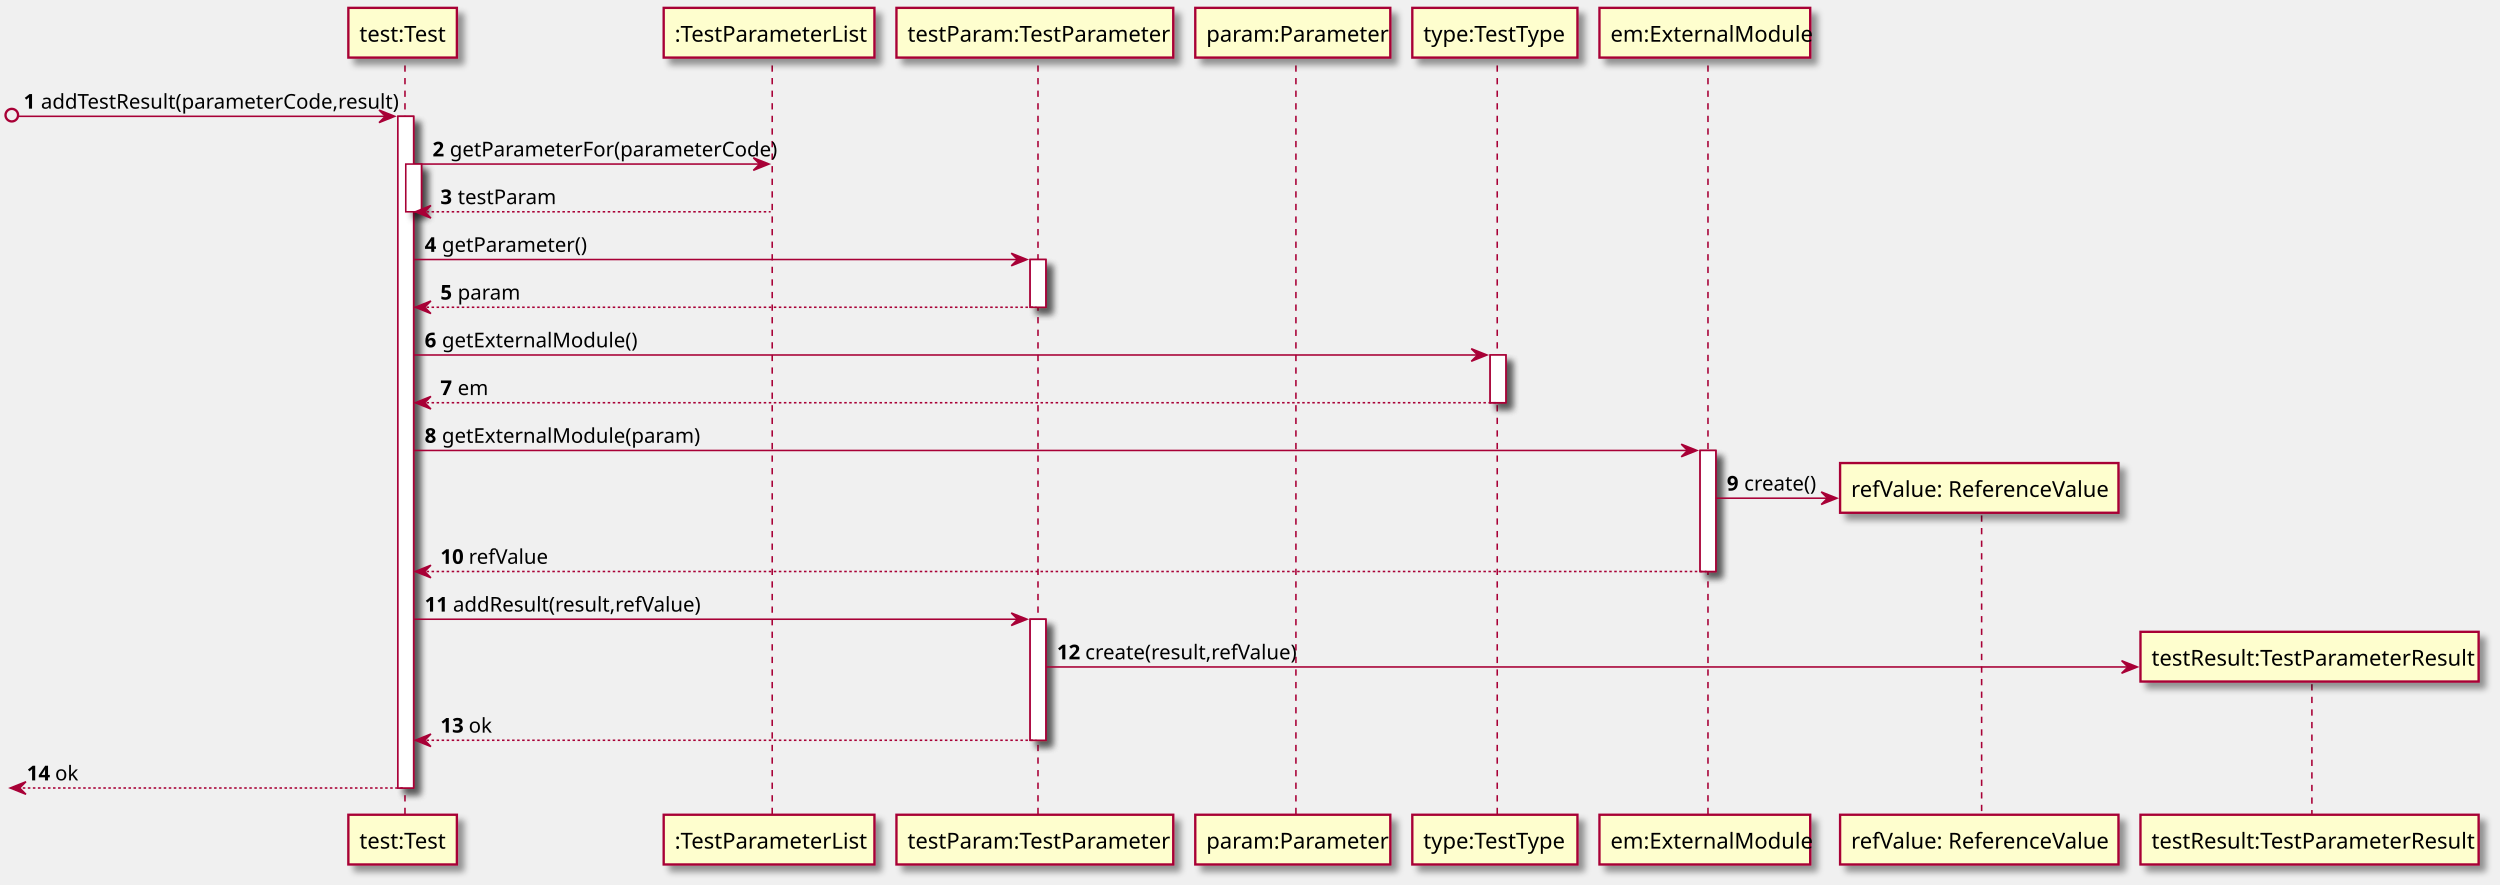
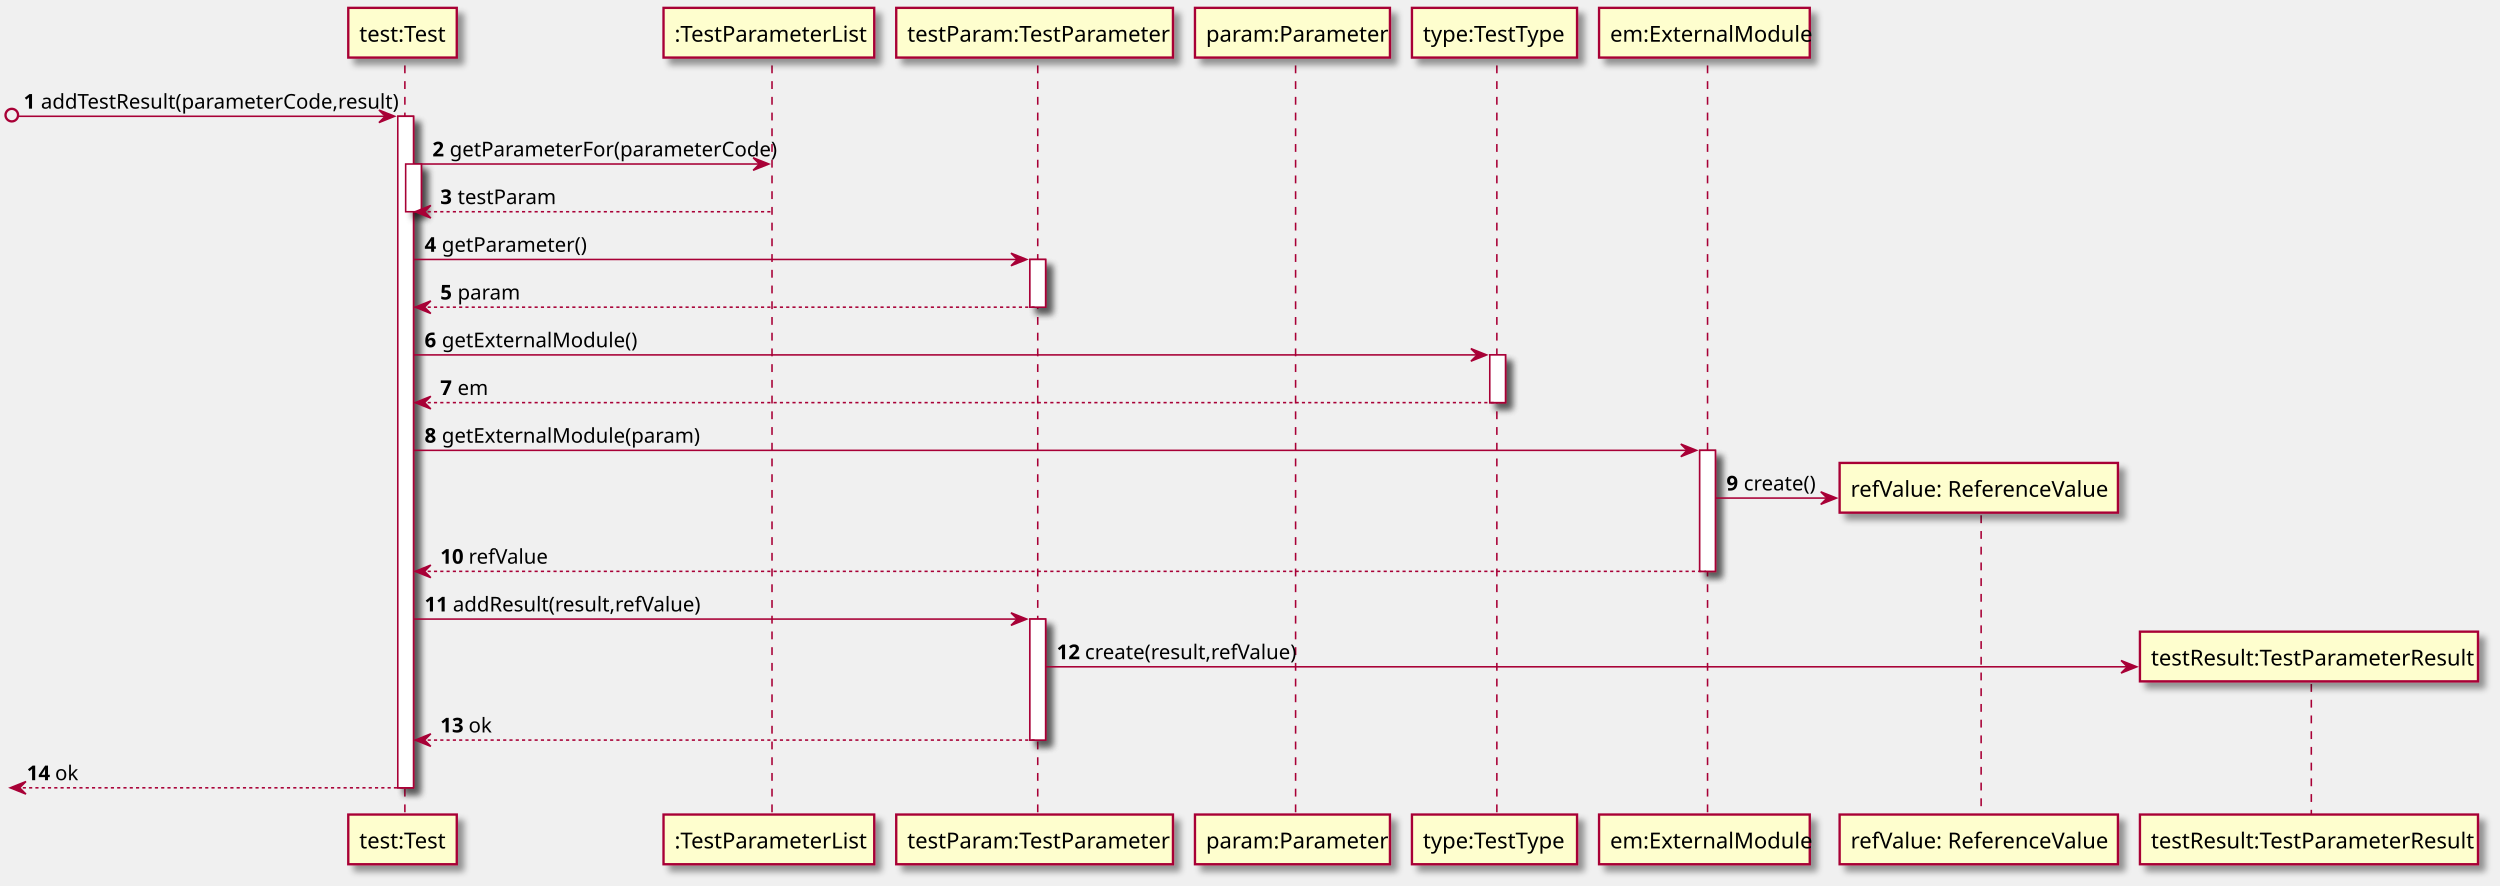
- <svg xmlns="http://www.w3.org/2000/svg" contentScriptType="application/ecmascript" contentStyleType="text/css" height="703.75px" preserveAspectRatio="none" style="width:1987px;height:703px;" version="1.1" viewBox="0 0 1987 703" width="1987.5px" zoomAndPan="magnify">
+ <svg xmlns="http://www.w3.org/2000/svg" contentScriptType="application/ecmascript" contentStyleType="text/css" height="563px" preserveAspectRatio="none" style="width:1590px;height:563px;background:#FFFFFF;" version="1.1" viewBox="0 0 1590 563" width="1590px" zoomAndPan="magnify">
  <defs>
    <filter height="300%" id="fskczmfq2tvbh" width="300%" x="-1" y="-1">
-       <feGaussianBlur result="blurOut" stdDeviation="2.5" />
+       <feGaussianBlur result="blurOut" stdDeviation="2.0" />
      <feColorMatrix in="blurOut" result="blurOut2" type="matrix" values="0 0 0 0 0 0 0 0 0 0 0 0 0 0 0 0 0 0 .4 0" />
-       <feOffset dx="5.0" dy="5.0" in="blurOut2" result="blurOut3" />
+       <feOffset dx="4.0" dy="4.0" in="blurOut2" result="blurOut3" />
      <feBlend in="SourceGraphic" in2="blurOut3" mode="normal" />
    </filter>
  </defs>
  <g>
-     <rect fill="#FFFFFF" filter="url(#fskczmfq2tvbh)" height="533.857" style="stroke:#A80036;stroke-width:1.25;" width="12.5" x="316.25" y="92.451" />
-     <rect fill="#FFFFFF" filter="url(#fskczmfq2tvbh)" height="37.94" style="stroke:#A80036;stroke-width:1.25;" width="12.5" x="322.5" y="130.391" />
-     <rect fill="#FFFFFF" filter="url(#fskczmfq2tvbh)" height="37.94" style="stroke:#A80036;stroke-width:1.25;" width="12.5" x="818.75" y="206.269" />
-     <rect fill="#FFFFFF" filter="url(#fskczmfq2tvbh)" height="96.201" style="stroke:#A80036;stroke-width:1.25;" width="12.5" x="818.75" y="492.168" />
-     <rect fill="#FFFFFF" filter="url(#fskczmfq2tvbh)" height="37.94" style="stroke:#A80036;stroke-width:1.25;" width="12.5" x="1184.375" y="282.148" />
-     <rect fill="#FFFFFF" filter="url(#fskczmfq2tvbh)" height="96.201" style="stroke:#A80036;stroke-width:1.25;" width="12.5" x="1351.25" y="358.027" />
-     <line style="stroke:#A80036;stroke-width:1.25;stroke-dasharray:5.0,5.0;" x1="321.875" x2="321.875" y1="52.012" y2="648.809" />
-     <line style="stroke:#A80036;stroke-width:1.25;stroke-dasharray:5.0,5.0;" x1="613.75" x2="613.75" y1="52.012" y2="648.809" />
-     <line style="stroke:#A80036;stroke-width:1.25;stroke-dasharray:5.0,5.0;" x1="825" x2="825" y1="52.012" y2="648.809" />
-     <line style="stroke:#A80036;stroke-width:1.25;stroke-dasharray:5.0,5.0;" x1="1030" x2="1030" y1="52.012" y2="648.809" />
-     <line style="stroke:#A80036;stroke-width:1.25;stroke-dasharray:5.0,5.0;" x1="1190" x2="1190" y1="52.012" y2="648.809" />
-     <line style="stroke:#A80036;stroke-width:1.25;stroke-dasharray:5.0,5.0;" x1="1357.5" x2="1357.5" y1="52.012" y2="648.809" />
-     <line style="stroke:#A80036;stroke-width:1.25;stroke-dasharray:5.0,5.0;" x1="1575" x2="1575" y1="409.658" y2="648.809" />
-     <line style="stroke:#A80036;stroke-width:1.25;stroke-dasharray:5.0,5.0;" x1="1837.5" x2="1837.5" y1="543.799" y2="648.809" />
-     <rect fill="#FEFECE" filter="url(#fskczmfq2tvbh)" height="39.512" style="stroke:#A80036;stroke-width:1.875;" width="86.25" x="276.875" y="6.25" />
-     <text fill="#000000" font-family="sans-serif" font-size="17.5" lengthAdjust="spacing" textLength="68.75" x="285.625" y="33.166">test:Test
-         </text>
-     <rect fill="#FEFECE" filter="url(#fskczmfq2tvbh)" height="39.512" style="stroke:#A80036;stroke-width:1.875;" width="86.25" x="276.875" y="647.559" />
-     <text fill="#000000" font-family="sans-serif" font-size="17.5" lengthAdjust="spacing" textLength="68.75" x="285.625" y="674.475">test:Test
-         </text>
-     <rect fill="#FEFECE" filter="url(#fskczmfq2tvbh)" height="39.512" style="stroke:#A80036;stroke-width:1.875;" width="167.5" x="527.5" y="6.25" />
-     <text fill="#000000" font-family="sans-serif" font-size="17.5" lengthAdjust="spacing" textLength="150" x="536.25" y="33.166">:TestParameterList
-         </text>
-     <rect fill="#FEFECE" filter="url(#fskczmfq2tvbh)" height="39.512" style="stroke:#A80036;stroke-width:1.875;" width="167.5" x="527.5" y="647.559" />
-     <text fill="#000000" font-family="sans-serif" font-size="17.5" lengthAdjust="spacing" textLength="150" x="536.25" y="674.475">:TestParameterList
-         </text>
-     <rect fill="#FEFECE" filter="url(#fskczmfq2tvbh)" height="39.512" style="stroke:#A80036;stroke-width:1.875;" width="220" x="712.5" y="6.25" />
-     <text fill="#000000" font-family="sans-serif" font-size="17.5" lengthAdjust="spacing" textLength="202.5" x="721.25" y="33.166">testParam:TestParameter
-         </text>
-     <rect fill="#FEFECE" filter="url(#fskczmfq2tvbh)" height="39.512" style="stroke:#A80036;stroke-width:1.875;" width="220" x="712.5" y="647.559" />
-     <text fill="#000000" font-family="sans-serif" font-size="17.5" lengthAdjust="spacing" textLength="202.5" x="721.25" y="674.475">testParam:TestParameter
-         </text>
-     <rect fill="#FEFECE" filter="url(#fskczmfq2tvbh)" height="39.512" style="stroke:#A80036;stroke-width:1.875;" width="155" x="950" y="6.25" />
-     <text fill="#000000" font-family="sans-serif" font-size="17.5" lengthAdjust="spacing" textLength="137.5" x="958.75" y="33.166">param:Parameter
-         </text>
-     <rect fill="#FEFECE" filter="url(#fskczmfq2tvbh)" height="39.512" style="stroke:#A80036;stroke-width:1.875;" width="155" x="950" y="647.559" />
-     <text fill="#000000" font-family="sans-serif" font-size="17.5" lengthAdjust="spacing" textLength="137.5" x="958.75" y="674.475">param:Parameter
-         </text>
-     <rect fill="#FEFECE" filter="url(#fskczmfq2tvbh)" height="39.512" style="stroke:#A80036;stroke-width:1.875;" width="131.25" x="1122.5" y="6.25" />
-     <text fill="#000000" font-family="sans-serif" font-size="17.5" lengthAdjust="spacing" textLength="113.75" x="1131.25" y="33.166">type:TestType
-         </text>
-     <rect fill="#FEFECE" filter="url(#fskczmfq2tvbh)" height="39.512" style="stroke:#A80036;stroke-width:1.875;" width="131.25" x="1122.5" y="647.559" />
-     <text fill="#000000" font-family="sans-serif" font-size="17.5" lengthAdjust="spacing" textLength="113.75" x="1131.25" y="674.475">type:TestType
-         </text>
-     <rect fill="#FEFECE" filter="url(#fskczmfq2tvbh)" height="39.512" style="stroke:#A80036;stroke-width:1.875;" width="167.5" x="1271.25" y="6.25" />
-     <text fill="#000000" font-family="sans-serif" font-size="17.5" lengthAdjust="spacing" textLength="150" x="1280" y="33.166">em:ExternalModule
-         </text>
-     <rect fill="#FEFECE" filter="url(#fskczmfq2tvbh)" height="39.512" style="stroke:#A80036;stroke-width:1.875;" width="167.5" x="1271.25" y="647.559" />
-     <text fill="#000000" font-family="sans-serif" font-size="17.5" lengthAdjust="spacing" textLength="150" x="1280" y="674.475">em:ExternalModule
-         </text>
-     <rect fill="#FEFECE" filter="url(#fskczmfq2tvbh)" height="39.512" style="stroke:#A80036;stroke-width:1.875;" width="221.25" x="1462.5" y="647.559" />
-     <text fill="#000000" font-family="sans-serif" font-size="17.5" lengthAdjust="spacing" textLength="203.75" x="1471.25" y="674.475">refValue: ReferenceValue
-         </text>
-     <rect fill="#FEFECE" filter="url(#fskczmfq2tvbh)" height="39.512" style="stroke:#A80036;stroke-width:1.875;" width="268.75" x="1701.25" y="647.559" />
-     <text fill="#000000" font-family="sans-serif" font-size="17.5" lengthAdjust="spacing" textLength="251.25" x="1710" y="674.475">testResult:TestParameterResult
-         </text>
-     <rect fill="#FFFFFF" filter="url(#fskczmfq2tvbh)" height="533.857" style="stroke:#A80036;stroke-width:1.25;" width="12.5" x="316.25" y="92.451" />
-     <rect fill="#FFFFFF" filter="url(#fskczmfq2tvbh)" height="37.94" style="stroke:#A80036;stroke-width:1.25;" width="12.5" x="322.5" y="130.391" />
-     <rect fill="#FFFFFF" filter="url(#fskczmfq2tvbh)" height="37.94" style="stroke:#A80036;stroke-width:1.25;" width="12.5" x="818.75" y="206.269" />
-     <rect fill="#FFFFFF" filter="url(#fskczmfq2tvbh)" height="96.201" style="stroke:#A80036;stroke-width:1.25;" width="12.5" x="818.75" y="492.168" />
-     <rect fill="#FFFFFF" filter="url(#fskczmfq2tvbh)" height="37.94" style="stroke:#A80036;stroke-width:1.25;" width="12.5" x="1184.375" y="282.148" />
-     <rect fill="#FFFFFF" filter="url(#fskczmfq2tvbh)" height="96.201" style="stroke:#A80036;stroke-width:1.25;" width="12.5" x="1351.25" y="358.027" />
-     <ellipse cx="9.375" cy="91.514" rx="5" ry="5" style="stroke:#A80036;stroke-width:1.875;fill:none;" />
-     <polygon fill="#A80036" points="301.25,87.451,313.75,92.451,301.25,97.451,306.25,92.451" style="stroke:#A80036;stroke-width:1.25;" />
-     <line style="stroke:#A80036;stroke-width:1.25;" x1="15" x2="308.75" y1="92.451" y2="92.451" />
-     <text fill="#000000" font-family="sans-serif" font-size="16.25" font-weight="bold" lengthAdjust="spacing" textLength="8.75" x="18.75" y="86.381">1
-         </text>
-     <text fill="#000000" font-family="sans-serif" font-size="16.25" lengthAdjust="spacing" textLength="268.75" x="32.5" y="86.381">addTestResult(parameterCode,result)
-         </text>
-     <polygon fill="#A80036" points="598.75,125.391,611.25,130.391,598.75,135.391,603.75,130.391" style="stroke:#A80036;stroke-width:1.25;" />
-     <line style="stroke:#A80036;stroke-width:1.25;" x1="335" x2="606.25" y1="130.391" y2="130.391" />
-     <text fill="#000000" font-family="sans-serif" font-size="16.25" font-weight="bold" lengthAdjust="spacing" textLength="8.75" x="343.75" y="124.32">2
-         </text>
-     <text fill="#000000" font-family="sans-serif" font-size="16.25" lengthAdjust="spacing" textLength="241.25" x="357.5" y="124.32">getParameterFor(parameterCode)
-         </text>
-     <polygon fill="#A80036" points="342.5,163.33,330,168.33,342.5,173.33,337.5,168.33" style="stroke:#A80036;stroke-width:1.25;" />
-     <line style="stroke:#A80036;stroke-width:1.25;stroke-dasharray:2.0,2.0;" x1="335" x2="612.5" y1="168.33" y2="168.33" />
-     <text fill="#000000" font-family="sans-serif" font-size="16.25" font-weight="bold" lengthAdjust="spacing" textLength="8.75" x="350" y="162.26">3
-         </text>
-     <text fill="#000000" font-family="sans-serif" font-size="16.25" lengthAdjust="spacing" textLength="75" x="363.75" y="162.26">testParam
-         </text>
-     <polygon fill="#A80036" points="803.75,201.269,816.25,206.269,803.75,211.269,808.75,206.269" style="stroke:#A80036;stroke-width:1.25;" />
-     <line style="stroke:#A80036;stroke-width:1.25;" x1="328.75" x2="811.25" y1="206.269" y2="206.269" />
-     <text fill="#000000" font-family="sans-serif" font-size="16.25" font-weight="bold" lengthAdjust="spacing" textLength="8.75" x="337.5" y="200.199">4
-         </text>
-     <text fill="#000000" font-family="sans-serif" font-size="16.25" lengthAdjust="spacing" textLength="107.5" x="351.25" y="200.199">getParameter()
-         </text>
-     <polygon fill="#A80036" points="342.5,239.209,330,244.209,342.5,249.209,337.5,244.209" style="stroke:#A80036;stroke-width:1.25;" />
-     <line style="stroke:#A80036;stroke-width:1.25;stroke-dasharray:2.0,2.0;" x1="335" x2="823.75" y1="244.209" y2="244.209" />
-     <text fill="#000000" font-family="sans-serif" font-size="16.25" font-weight="bold" lengthAdjust="spacing" textLength="8.75" x="350" y="238.138">5
-         </text>
-     <text fill="#000000" font-family="sans-serif" font-size="16.25" lengthAdjust="spacing" textLength="45" x="363.75" y="238.138">param
-         </text>
-     <polygon fill="#A80036" points="1169.375,277.148,1181.875,282.148,1169.375,287.148,1174.375,282.148" style="stroke:#A80036;stroke-width:1.25;" />
-     <line style="stroke:#A80036;stroke-width:1.25;" x1="328.75" x2="1176.875" y1="282.148" y2="282.148" />
-     <text fill="#000000" font-family="sans-serif" font-size="16.25" font-weight="bold" lengthAdjust="spacing" textLength="8.75" x="337.5" y="276.078">6
-         </text>
-     <text fill="#000000" font-family="sans-serif" font-size="16.25" lengthAdjust="spacing" textLength="145" x="351.25" y="276.078">getExternalModule()
-         </text>
-     <polygon fill="#A80036" points="342.5,315.088,330,320.088,342.5,325.088,337.5,320.088" style="stroke:#A80036;stroke-width:1.25;" />
-     <line style="stroke:#A80036;stroke-width:1.25;stroke-dasharray:2.0,2.0;" x1="335" x2="1189.375" y1="320.088" y2="320.088" />
-     <text fill="#000000" font-family="sans-serif" font-size="16.25" font-weight="bold" lengthAdjust="spacing" textLength="8.75" x="350" y="314.017">7
-         </text>
-     <text fill="#000000" font-family="sans-serif" font-size="16.25" lengthAdjust="spacing" textLength="22.5" x="363.75" y="314.017">em
-         </text>
-     <polygon fill="#A80036" points="1336.25,353.027,1348.75,358.027,1336.25,363.027,1341.25,358.027" style="stroke:#A80036;stroke-width:1.25;" />
-     <line style="stroke:#A80036;stroke-width:1.25;" x1="328.75" x2="1343.75" y1="358.027" y2="358.027" />
-     <text fill="#000000" font-family="sans-serif" font-size="16.25" font-weight="bold" lengthAdjust="spacing" textLength="8.75" x="337.5" y="351.957">8
-         </text>
-     <text fill="#000000" font-family="sans-serif" font-size="16.25" lengthAdjust="spacing" textLength="190" x="351.25" y="351.957">getExternalModule(param)
-         </text>
-     <polygon fill="#A80036" points="1447.5,390.967,1460,395.967,1447.5,400.967,1452.5,395.967" style="stroke:#A80036;stroke-width:1.25;" />
-     <line style="stroke:#A80036;stroke-width:1.25;" x1="1363.75" x2="1455" y1="395.967" y2="395.967" />
-     <text fill="#000000" font-family="sans-serif" font-size="16.25" font-weight="bold" lengthAdjust="spacing" textLength="8.75" x="1372.5" y="389.896">9
-         </text>
-     <text fill="#000000" font-family="sans-serif" font-size="16.25" lengthAdjust="spacing" textLength="55" x="1386.25" y="389.896">create()
-         </text>
-     <rect fill="#FEFECE" filter="url(#fskczmfq2tvbh)" height="39.512" style="stroke:#A80036;stroke-width:1.875;" width="221.25" x="1462.5" y="368.027" />
-     <text fill="#000000" font-family="sans-serif" font-size="17.5" lengthAdjust="spacing" textLength="203.75" x="1471.25" y="394.944">refValue: ReferenceValue
-         </text>
-     <polygon fill="#A80036" points="342.5,449.228,330,454.228,342.5,459.228,337.5,454.228" style="stroke:#A80036;stroke-width:1.25;" />
-     <line style="stroke:#A80036;stroke-width:1.25;stroke-dasharray:2.0,2.0;" x1="335" x2="1356.25" y1="454.228" y2="454.228" />
-     <text fill="#000000" font-family="sans-serif" font-size="16.25" font-weight="bold" lengthAdjust="spacing" textLength="17.5" x="350" y="448.158">10
-         </text>
-     <text fill="#000000" font-family="sans-serif" font-size="16.25" lengthAdjust="spacing" textLength="58.75" x="372.5" y="448.158">refValue
-         </text>
-     <polygon fill="#A80036" points="803.75,487.168,816.25,492.168,803.75,497.168,808.75,492.168" style="stroke:#A80036;stroke-width:1.25;" />
-     <line style="stroke:#A80036;stroke-width:1.25;" x1="328.75" x2="811.25" y1="492.168" y2="492.168" />
-     <text fill="#000000" font-family="sans-serif" font-size="16.25" font-weight="bold" lengthAdjust="spacing" textLength="17.5" x="337.5" y="486.097">11
-         </text>
-     <text fill="#000000" font-family="sans-serif" font-size="16.25" lengthAdjust="spacing" textLength="186.25" x="360" y="486.097">addResult(result,refValue)
-         </text>
-     <polygon fill="#A80036" points="1686.25,525.107,1698.75,530.107,1686.25,535.107,1691.25,530.107" style="stroke:#A80036;stroke-width:1.25;" />
-     <line style="stroke:#A80036;stroke-width:1.25;" x1="831.25" x2="1693.75" y1="530.107" y2="530.107" />
-     <text fill="#000000" font-family="sans-serif" font-size="16.25" font-weight="bold" lengthAdjust="spacing" textLength="17.5" x="840" y="524.037">12
-         </text>
-     <text fill="#000000" font-family="sans-serif" font-size="16.25" lengthAdjust="spacing" textLength="158.75" x="862.5" y="524.037">create(result,refValue)
-         </text>
-     <rect fill="#FEFECE" filter="url(#fskczmfq2tvbh)" height="39.512" style="stroke:#A80036;stroke-width:1.875;" width="268.75" x="1701.25" y="502.168" />
-     <text fill="#000000" font-family="sans-serif" font-size="17.5" lengthAdjust="spacing" textLength="251.25" x="1710" y="529.085">testResult:TestParameterResult
-         </text>
-     <polygon fill="#A80036" points="342.5,583.369,330,588.369,342.5,593.369,337.5,588.369" style="stroke:#A80036;stroke-width:1.25;" />
-     <line style="stroke:#A80036;stroke-width:1.25;stroke-dasharray:2.0,2.0;" x1="335" x2="823.75" y1="588.369" y2="588.369" />
-     <text fill="#000000" font-family="sans-serif" font-size="16.25" font-weight="bold" lengthAdjust="spacing" textLength="17.5" x="350" y="582.299">13
-         </text>
-     <text fill="#000000" font-family="sans-serif" font-size="16.25" lengthAdjust="spacing" textLength="17.5" x="372.5" y="582.299">ok
-         </text>
-     <polygon fill="#A80036" points="20.625,621.309,8.125,626.309,20.625,631.309,15.625,626.309" style="stroke:#A80036;stroke-width:1.25;" />
-     <line style="stroke:#A80036;stroke-width:1.25;stroke-dasharray:2.0,2.0;" x1="18.125" x2="321.25" y1="626.309" y2="626.309" />
-     <text fill="#000000" font-family="sans-serif" font-size="16.25" font-weight="bold" lengthAdjust="spacing" textLength="17.5" x="21.25" y="620.238">14
-         </text>
-     <text fill="#000000" font-family="sans-serif" font-size="16.25" lengthAdjust="spacing" textLength="17.5" x="43.75" y="620.238">ok
-         </text>
+     <rect fill="#FFFFFF" filter="url(#fskczmfq2tvbh)" height="427.086" style="stroke:#A80036;stroke-width:1.0;" width="10" x="253" y="73.961" />
+     <rect fill="#FFFFFF" filter="url(#fskczmfq2tvbh)" height="30.352" style="stroke:#A80036;stroke-width:1.0;" width="10" x="258" y="104.312" />
+     <rect fill="#FFFFFF" filter="url(#fskczmfq2tvbh)" height="30.352" style="stroke:#A80036;stroke-width:1.0;" width="10" x="655" y="165.016" />
+     <rect fill="#FFFFFF" filter="url(#fskczmfq2tvbh)" height="76.961" style="stroke:#A80036;stroke-width:1.0;" width="10" x="655" y="393.734" />
+     <rect fill="#FFFFFF" filter="url(#fskczmfq2tvbh)" height="30.352" style="stroke:#A80036;stroke-width:1.0;" width="10" x="947.5" y="225.719" />
+     <rect fill="#FFFFFF" filter="url(#fskczmfq2tvbh)" height="76.961" style="stroke:#A80036;stroke-width:1.0;" width="10" x="1081" y="286.422" />
+     <line style="stroke:#A80036;stroke-width:1.0;stroke-dasharray:5.0,5.0;" x1="257.5" x2="257.5" y1="41.609" y2="519.047" />
+     <line style="stroke:#A80036;stroke-width:1.0;stroke-dasharray:5.0,5.0;" x1="491" x2="491" y1="41.609" y2="519.047" />
+     <line style="stroke:#A80036;stroke-width:1.0;stroke-dasharray:5.0,5.0;" x1="660" x2="660" y1="41.609" y2="519.047" />
+     <line style="stroke:#A80036;stroke-width:1.0;stroke-dasharray:5.0,5.0;" x1="824" x2="824" y1="41.609" y2="519.047" />
+     <line style="stroke:#A80036;stroke-width:1.0;stroke-dasharray:5.0,5.0;" x1="952" x2="952" y1="41.609" y2="519.047" />
+     <line style="stroke:#A80036;stroke-width:1.0;stroke-dasharray:5.0,5.0;" x1="1086" x2="1086" y1="41.609" y2="519.047" />
+     <line style="stroke:#A80036;stroke-width:1.0;stroke-dasharray:5.0,5.0;" x1="1260" x2="1260" y1="327.727" y2="519.047" />
+     <line style="stroke:#A80036;stroke-width:1.0;stroke-dasharray:5.0,5.0;" x1="1470" x2="1470" y1="435.039" y2="519.047" />
+     <rect fill="#FEFECE" filter="url(#fskczmfq2tvbh)" height="31.609" style="stroke:#A80036;stroke-width:1.5;" width="69" x="221.5" y="5" />
+     <text fill="#000000" font-family="sans-serif" font-size="14" lengthAdjust="spacing" textLength="55" x="228.5" y="26.533">test:Test</text>
+     <rect fill="#FEFECE" filter="url(#fskczmfq2tvbh)" height="31.609" style="stroke:#A80036;stroke-width:1.5;" width="69" x="221.5" y="518.047" />
+     <text fill="#000000" font-family="sans-serif" font-size="14" lengthAdjust="spacing" textLength="55" x="228.5" y="539.58">test:Test</text>
+     <rect fill="#FEFECE" filter="url(#fskczmfq2tvbh)" height="31.609" style="stroke:#A80036;stroke-width:1.5;" width="134" x="422" y="5" />
+     <text fill="#000000" font-family="sans-serif" font-size="14" lengthAdjust="spacing" textLength="120" x="429" y="26.533">:TestParameterList</text>
+     <rect fill="#FEFECE" filter="url(#fskczmfq2tvbh)" height="31.609" style="stroke:#A80036;stroke-width:1.5;" width="134" x="422" y="518.047" />
+     <text fill="#000000" font-family="sans-serif" font-size="14" lengthAdjust="spacing" textLength="120" x="429" y="539.58">:TestParameterList</text>
+     <rect fill="#FEFECE" filter="url(#fskczmfq2tvbh)" height="31.609" style="stroke:#A80036;stroke-width:1.5;" width="176" x="570" y="5" />
+     <text fill="#000000" font-family="sans-serif" font-size="14" lengthAdjust="spacing" textLength="162" x="577" y="26.533">testParam:TestParameter</text>
+     <rect fill="#FEFECE" filter="url(#fskczmfq2tvbh)" height="31.609" style="stroke:#A80036;stroke-width:1.5;" width="176" x="570" y="518.047" />
+     <text fill="#000000" font-family="sans-serif" font-size="14" lengthAdjust="spacing" textLength="162" x="577" y="539.58">testParam:TestParameter</text>
+     <rect fill="#FEFECE" filter="url(#fskczmfq2tvbh)" height="31.609" style="stroke:#A80036;stroke-width:1.5;" width="124" x="760" y="5" />
+     <text fill="#000000" font-family="sans-serif" font-size="14" lengthAdjust="spacing" textLength="110" x="767" y="26.533">param:Parameter</text>
+     <rect fill="#FEFECE" filter="url(#fskczmfq2tvbh)" height="31.609" style="stroke:#A80036;stroke-width:1.5;" width="124" x="760" y="518.047" />
+     <text fill="#000000" font-family="sans-serif" font-size="14" lengthAdjust="spacing" textLength="110" x="767" y="539.58">param:Parameter</text>
+     <rect fill="#FEFECE" filter="url(#fskczmfq2tvbh)" height="31.609" style="stroke:#A80036;stroke-width:1.5;" width="105" x="898" y="5" />
+     <text fill="#000000" font-family="sans-serif" font-size="14" lengthAdjust="spacing" textLength="91" x="905" y="26.533">type:TestType</text>
+     <rect fill="#FEFECE" filter="url(#fskczmfq2tvbh)" height="31.609" style="stroke:#A80036;stroke-width:1.5;" width="105" x="898" y="518.047" />
+     <text fill="#000000" font-family="sans-serif" font-size="14" lengthAdjust="spacing" textLength="91" x="905" y="539.58">type:TestType</text>
+     <rect fill="#FEFECE" filter="url(#fskczmfq2tvbh)" height="31.609" style="stroke:#A80036;stroke-width:1.5;" width="134" x="1017" y="5" />
+     <text fill="#000000" font-family="sans-serif" font-size="14" lengthAdjust="spacing" textLength="120" x="1024" y="26.533">em:ExternalModule</text>
+     <rect fill="#FEFECE" filter="url(#fskczmfq2tvbh)" height="31.609" style="stroke:#A80036;stroke-width:1.5;" width="134" x="1017" y="518.047" />
+     <text fill="#000000" font-family="sans-serif" font-size="14" lengthAdjust="spacing" textLength="120" x="1024" y="539.58">em:ExternalModule</text>
+     <rect fill="#FEFECE" filter="url(#fskczmfq2tvbh)" height="31.609" style="stroke:#A80036;stroke-width:1.5;" width="177" x="1170" y="518.047" />
+     <text fill="#000000" font-family="sans-serif" font-size="14" lengthAdjust="spacing" textLength="163" x="1177" y="539.58">refValue: ReferenceValue</text>
+     <rect fill="#FEFECE" filter="url(#fskczmfq2tvbh)" height="31.609" style="stroke:#A80036;stroke-width:1.5;" width="215" x="1361" y="518.047" />
+     <text fill="#000000" font-family="sans-serif" font-size="14" lengthAdjust="spacing" textLength="201" x="1368" y="539.58">testResult:TestParameterResult</text>
+     <rect fill="#FFFFFF" filter="url(#fskczmfq2tvbh)" height="427.086" style="stroke:#A80036;stroke-width:1.0;" width="10" x="253" y="73.961" />
+     <rect fill="#FFFFFF" filter="url(#fskczmfq2tvbh)" height="30.352" style="stroke:#A80036;stroke-width:1.0;" width="10" x="258" y="104.312" />
+     <rect fill="#FFFFFF" filter="url(#fskczmfq2tvbh)" height="30.352" style="stroke:#A80036;stroke-width:1.0;" width="10" x="655" y="165.016" />
+     <rect fill="#FFFFFF" filter="url(#fskczmfq2tvbh)" height="76.961" style="stroke:#A80036;stroke-width:1.0;" width="10" x="655" y="393.734" />
+     <rect fill="#FFFFFF" filter="url(#fskczmfq2tvbh)" height="30.352" style="stroke:#A80036;stroke-width:1.0;" width="10" x="947.5" y="225.719" />
+     <rect fill="#FFFFFF" filter="url(#fskczmfq2tvbh)" height="76.961" style="stroke:#A80036;stroke-width:1.0;" width="10" x="1081" y="286.422" />
+     <ellipse cx="7.5" cy="73.211" rx="4" ry="4" style="stroke:#A80036;stroke-width:1.5;fill:none;" />
+     <polygon fill="#A80036" points="241,69.961,251,73.961,241,77.961,245,73.961" style="stroke:#A80036;stroke-width:1.0;" />
+     <line style="stroke:#A80036;stroke-width:1.0;" x1="12" x2="247" y1="73.961" y2="73.961" />
+     <text fill="#000000" font-family="sans-serif" font-size="13" font-weight="bold" lengthAdjust="spacing" textLength="7" x="15" y="69.105">1</text>
+     <text fill="#000000" font-family="sans-serif" font-size="13" lengthAdjust="spacing" textLength="215" x="26" y="69.105">addTestResult(parameterCode,result)</text>
+     <polygon fill="#A80036" points="479,100.312,489,104.312,479,108.312,483,104.312" style="stroke:#A80036;stroke-width:1.0;" />
+     <line style="stroke:#A80036;stroke-width:1.0;" x1="268" x2="485" y1="104.312" y2="104.312" />
+     <text fill="#000000" font-family="sans-serif" font-size="13" font-weight="bold" lengthAdjust="spacing" textLength="7" x="275" y="99.456">2</text>
+     <text fill="#000000" font-family="sans-serif" font-size="13" lengthAdjust="spacing" textLength="193" x="286" y="99.456">getParameterFor(parameterCode)</text>
+     <polygon fill="#A80036" points="274,130.664,264,134.664,274,138.664,270,134.664" style="stroke:#A80036;stroke-width:1.0;" />
+     <line style="stroke:#A80036;stroke-width:1.0;stroke-dasharray:2.0,2.0;" x1="268" x2="490" y1="134.664" y2="134.664" />
+     <text fill="#000000" font-family="sans-serif" font-size="13" font-weight="bold" lengthAdjust="spacing" textLength="7" x="280" y="129.808">3</text>
+     <text fill="#000000" font-family="sans-serif" font-size="13" lengthAdjust="spacing" textLength="60" x="291" y="129.808">testParam</text>
+     <polygon fill="#A80036" points="643,161.016,653,165.016,643,169.016,647,165.016" style="stroke:#A80036;stroke-width:1.0;" />
+     <line style="stroke:#A80036;stroke-width:1.0;" x1="263" x2="649" y1="165.016" y2="165.016" />
+     <text fill="#000000" font-family="sans-serif" font-size="13" font-weight="bold" lengthAdjust="spacing" textLength="7" x="270" y="160.159">4</text>
+     <text fill="#000000" font-family="sans-serif" font-size="13" lengthAdjust="spacing" textLength="86" x="281" y="160.159">getParameter()</text>
+     <polygon fill="#A80036" points="274,191.367,264,195.367,274,199.367,270,195.367" style="stroke:#A80036;stroke-width:1.0;" />
+     <line style="stroke:#A80036;stroke-width:1.0;stroke-dasharray:2.0,2.0;" x1="268" x2="659" y1="195.367" y2="195.367" />
+     <text fill="#000000" font-family="sans-serif" font-size="13" font-weight="bold" lengthAdjust="spacing" textLength="7" x="280" y="190.511">5</text>
+     <text fill="#000000" font-family="sans-serif" font-size="13" lengthAdjust="spacing" textLength="36" x="291" y="190.511">param</text>
+     <polygon fill="#A80036" points="935.5,221.719,945.5,225.719,935.5,229.719,939.5,225.719" style="stroke:#A80036;stroke-width:1.0;" />
+     <line style="stroke:#A80036;stroke-width:1.0;" x1="263" x2="941.5" y1="225.719" y2="225.719" />
+     <text fill="#000000" font-family="sans-serif" font-size="13" font-weight="bold" lengthAdjust="spacing" textLength="7" x="270" y="220.862">6</text>
+     <text fill="#000000" font-family="sans-serif" font-size="13" lengthAdjust="spacing" textLength="116" x="281" y="220.862">getExternalModule()</text>
+     <polygon fill="#A80036" points="274,252.07,264,256.07,274,260.07,270,256.07" style="stroke:#A80036;stroke-width:1.0;" />
+     <line style="stroke:#A80036;stroke-width:1.0;stroke-dasharray:2.0,2.0;" x1="268" x2="951.5" y1="256.07" y2="256.07" />
+     <text fill="#000000" font-family="sans-serif" font-size="13" font-weight="bold" lengthAdjust="spacing" textLength="7" x="280" y="251.214">7</text>
+     <text fill="#000000" font-family="sans-serif" font-size="13" lengthAdjust="spacing" textLength="18" x="291" y="251.214">em</text>
+     <polygon fill="#A80036" points="1069,282.422,1079,286.422,1069,290.422,1073,286.422" style="stroke:#A80036;stroke-width:1.0;" />
+     <line style="stroke:#A80036;stroke-width:1.0;" x1="263" x2="1075" y1="286.422" y2="286.422" />
+     <text fill="#000000" font-family="sans-serif" font-size="13" font-weight="bold" lengthAdjust="spacing" textLength="7" x="270" y="281.565">8</text>
+     <text fill="#000000" font-family="sans-serif" font-size="13" lengthAdjust="spacing" textLength="152" x="281" y="281.565">getExternalModule(param)</text>
+     <polygon fill="#A80036" points="1158,312.773,1168,316.773,1158,320.773,1162,316.773" style="stroke:#A80036;stroke-width:1.0;" />
+     <line style="stroke:#A80036;stroke-width:1.0;" x1="1091" x2="1164" y1="316.773" y2="316.773" />
+     <text fill="#000000" font-family="sans-serif" font-size="13" font-weight="bold" lengthAdjust="spacing" textLength="7" x="1098" y="311.917">9</text>
+     <text fill="#000000" font-family="sans-serif" font-size="13" lengthAdjust="spacing" textLength="44" x="1109" y="311.917">create()</text>
+     <rect fill="#FEFECE" filter="url(#fskczmfq2tvbh)" height="31.609" style="stroke:#A80036;stroke-width:1.5;" width="177" x="1170" y="294.422" />
+     <text fill="#000000" font-family="sans-serif" font-size="14" lengthAdjust="spacing" textLength="163" x="1177" y="315.955">refValue: ReferenceValue</text>
+     <polygon fill="#A80036" points="274,359.383,264,363.383,274,367.383,270,363.383" style="stroke:#A80036;stroke-width:1.0;" />
+     <line style="stroke:#A80036;stroke-width:1.0;stroke-dasharray:2.0,2.0;" x1="268" x2="1085" y1="363.383" y2="363.383" />
+     <text fill="#000000" font-family="sans-serif" font-size="13" font-weight="bold" lengthAdjust="spacing" textLength="14" x="280" y="358.526">10</text>
+     <text fill="#000000" font-family="sans-serif" font-size="13" lengthAdjust="spacing" textLength="47" x="298" y="358.526">refValue</text>
+     <polygon fill="#A80036" points="643,389.734,653,393.734,643,397.734,647,393.734" style="stroke:#A80036;stroke-width:1.0;" />
+     <line style="stroke:#A80036;stroke-width:1.0;" x1="263" x2="649" y1="393.734" y2="393.734" />
+     <text fill="#000000" font-family="sans-serif" font-size="13" font-weight="bold" lengthAdjust="spacing" textLength="14" x="270" y="388.878">11</text>
+     <text fill="#000000" font-family="sans-serif" font-size="13" lengthAdjust="spacing" textLength="149" x="288" y="388.878">addResult(result,refValue)</text>
+     <polygon fill="#A80036" points="1349,420.086,1359,424.086,1349,428.086,1353,424.086" style="stroke:#A80036;stroke-width:1.0;" />
+     <line style="stroke:#A80036;stroke-width:1.0;" x1="665" x2="1355" y1="424.086" y2="424.086" />
+     <text fill="#000000" font-family="sans-serif" font-size="13" font-weight="bold" lengthAdjust="spacing" textLength="14" x="672" y="419.229">12</text>
+     <text fill="#000000" font-family="sans-serif" font-size="13" lengthAdjust="spacing" textLength="127" x="690" y="419.229">create(result,refValue)</text>
+     <rect fill="#FEFECE" filter="url(#fskczmfq2tvbh)" height="31.609" style="stroke:#A80036;stroke-width:1.5;" width="215" x="1361" y="401.734" />
+     <text fill="#000000" font-family="sans-serif" font-size="14" lengthAdjust="spacing" textLength="201" x="1368" y="423.268">testResult:TestParameterResult</text>
+     <polygon fill="#A80036" points="274,466.695,264,470.695,274,474.695,270,470.695" style="stroke:#A80036;stroke-width:1.0;" />
+     <line style="stroke:#A80036;stroke-width:1.0;stroke-dasharray:2.0,2.0;" x1="268" x2="659" y1="470.695" y2="470.695" />
+     <text fill="#000000" font-family="sans-serif" font-size="13" font-weight="bold" lengthAdjust="spacing" textLength="14" x="280" y="465.839">13</text>
+     <text fill="#000000" font-family="sans-serif" font-size="13" lengthAdjust="spacing" textLength="14" x="298" y="465.839">ok</text>
+     <polygon fill="#A80036" points="16.5,497.047,6.5,501.047,16.5,505.047,12.5,501.047" style="stroke:#A80036;stroke-width:1.0;" />
+     <line style="stroke:#A80036;stroke-width:1.0;stroke-dasharray:2.0,2.0;" x1="14.5" x2="257" y1="501.047" y2="501.047" />
+     <text fill="#000000" font-family="sans-serif" font-size="13" font-weight="bold" lengthAdjust="spacing" textLength="14" x="17" y="496.19">14</text>
+     <text fill="#000000" font-family="sans-serif" font-size="13" lengthAdjust="spacing" textLength="14" x="35" y="496.19">ok</text>
  </g>
</svg>
